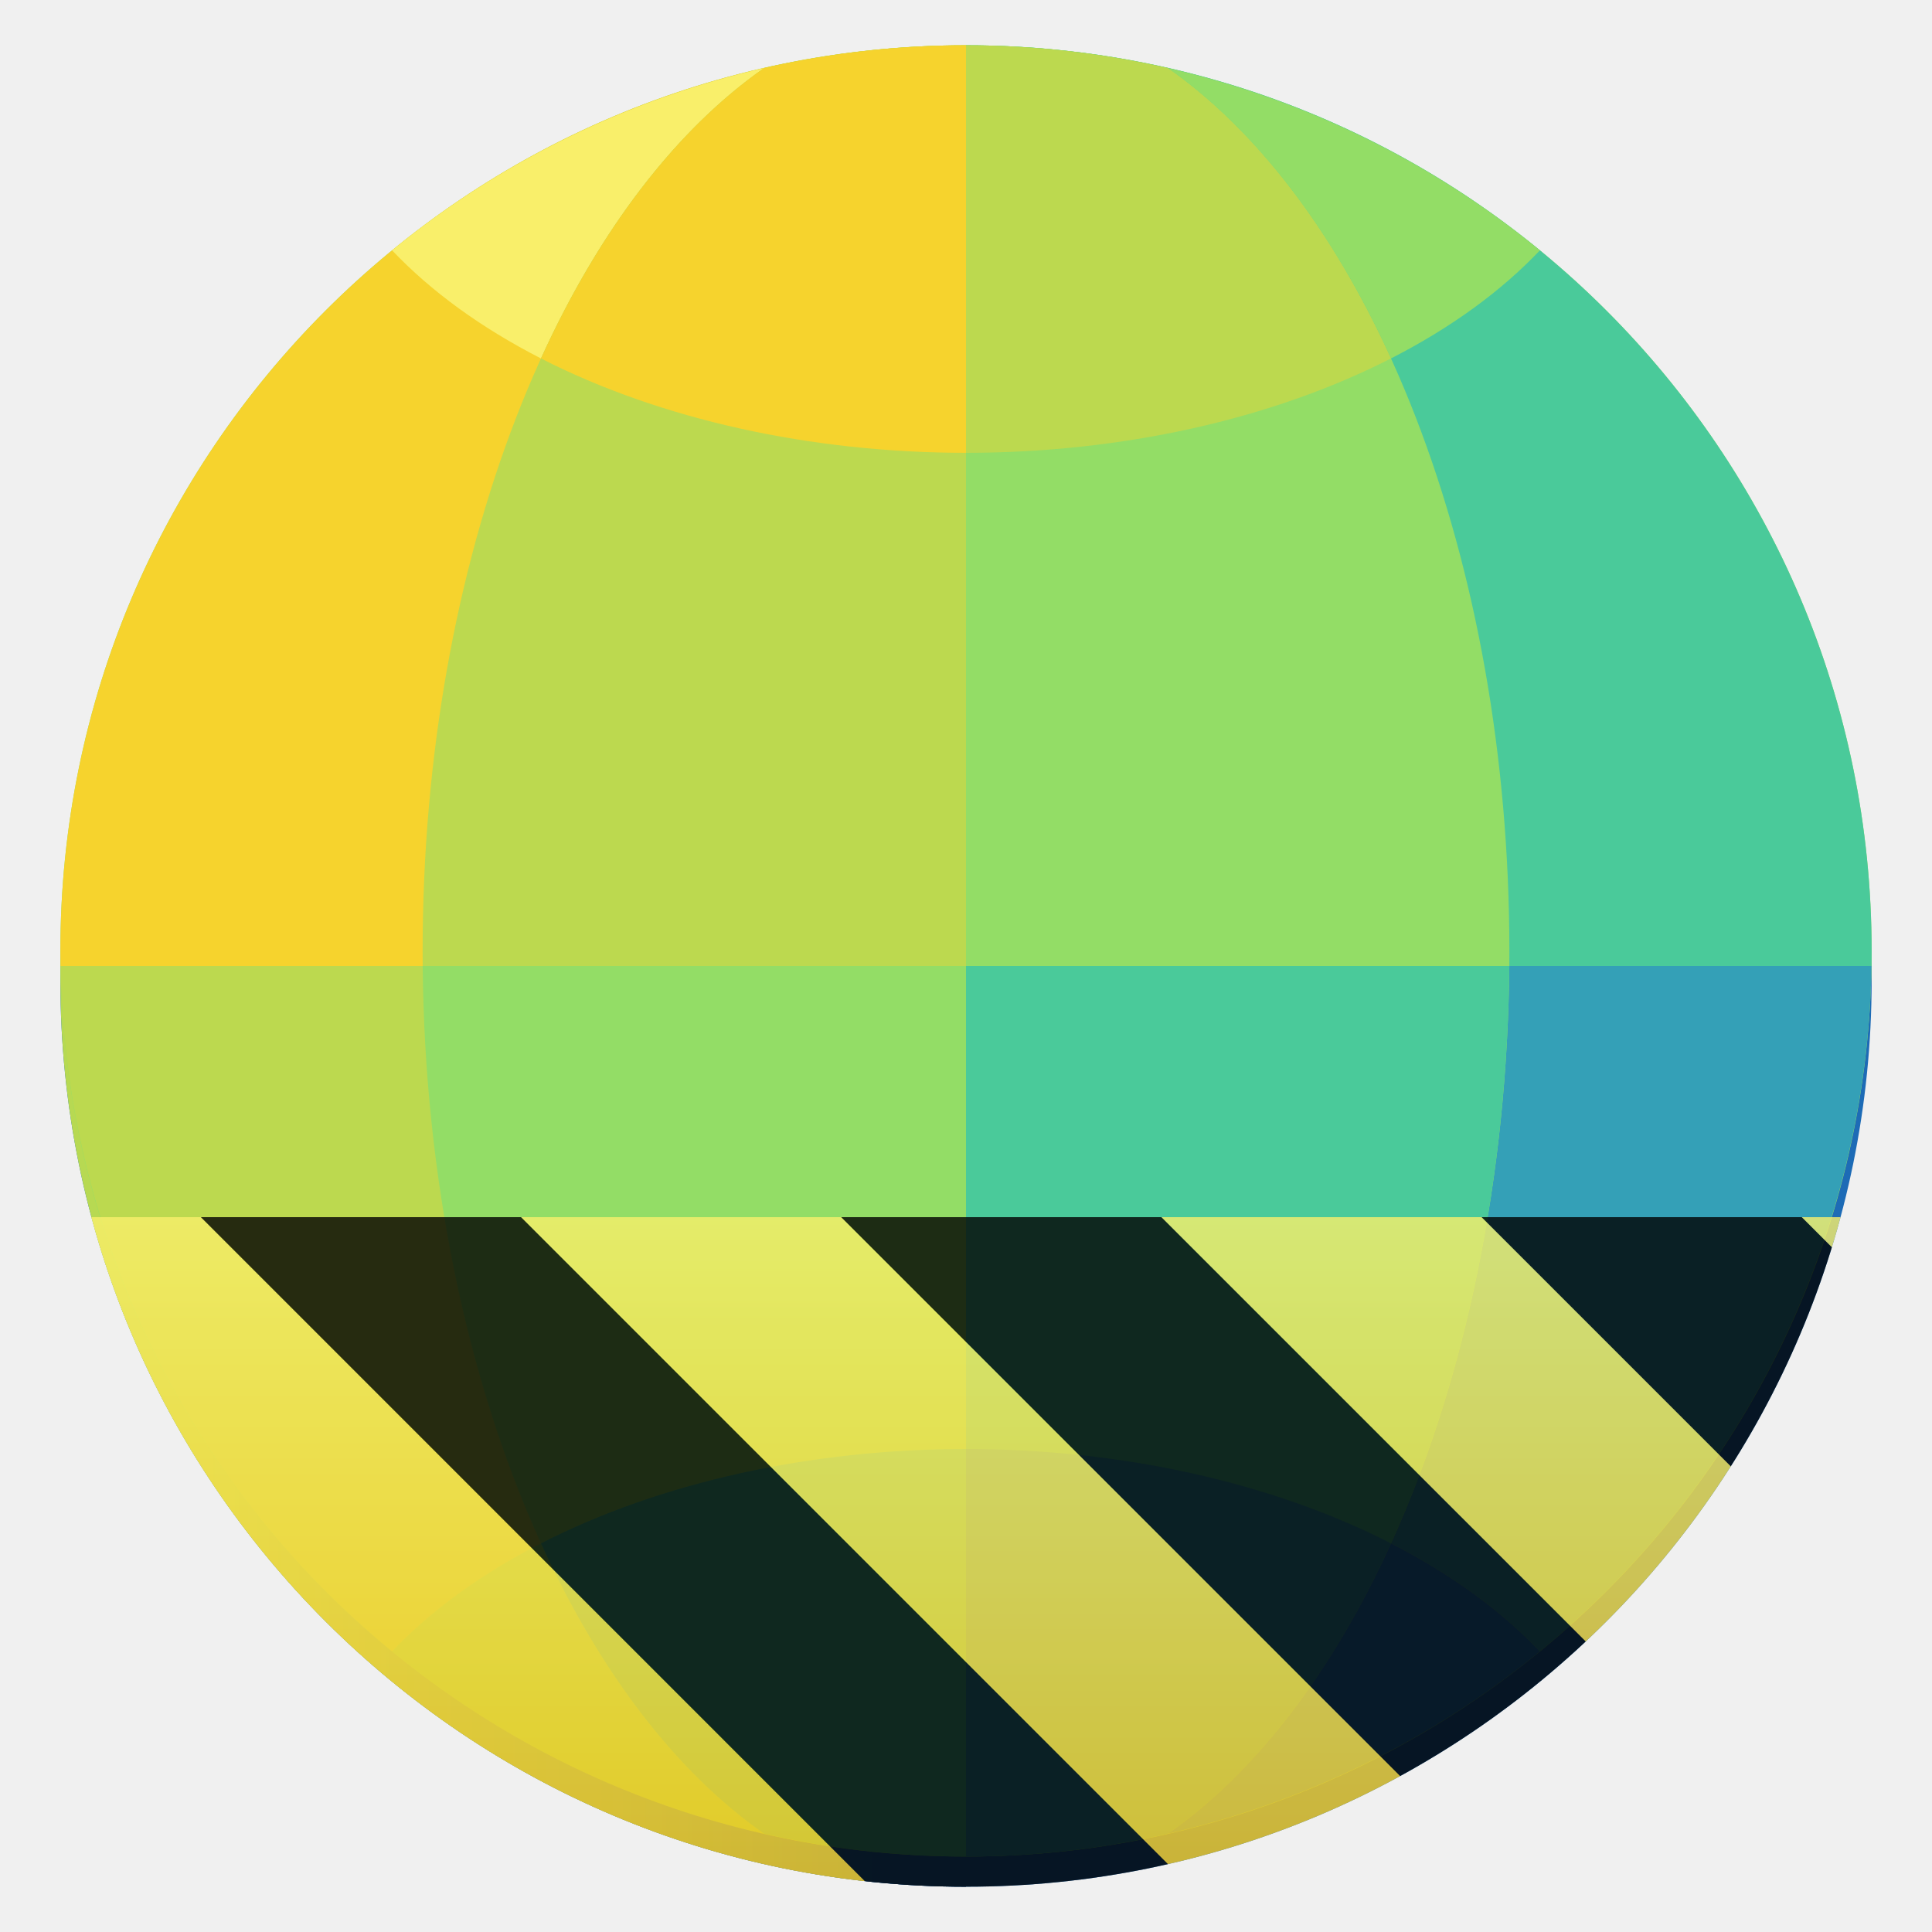
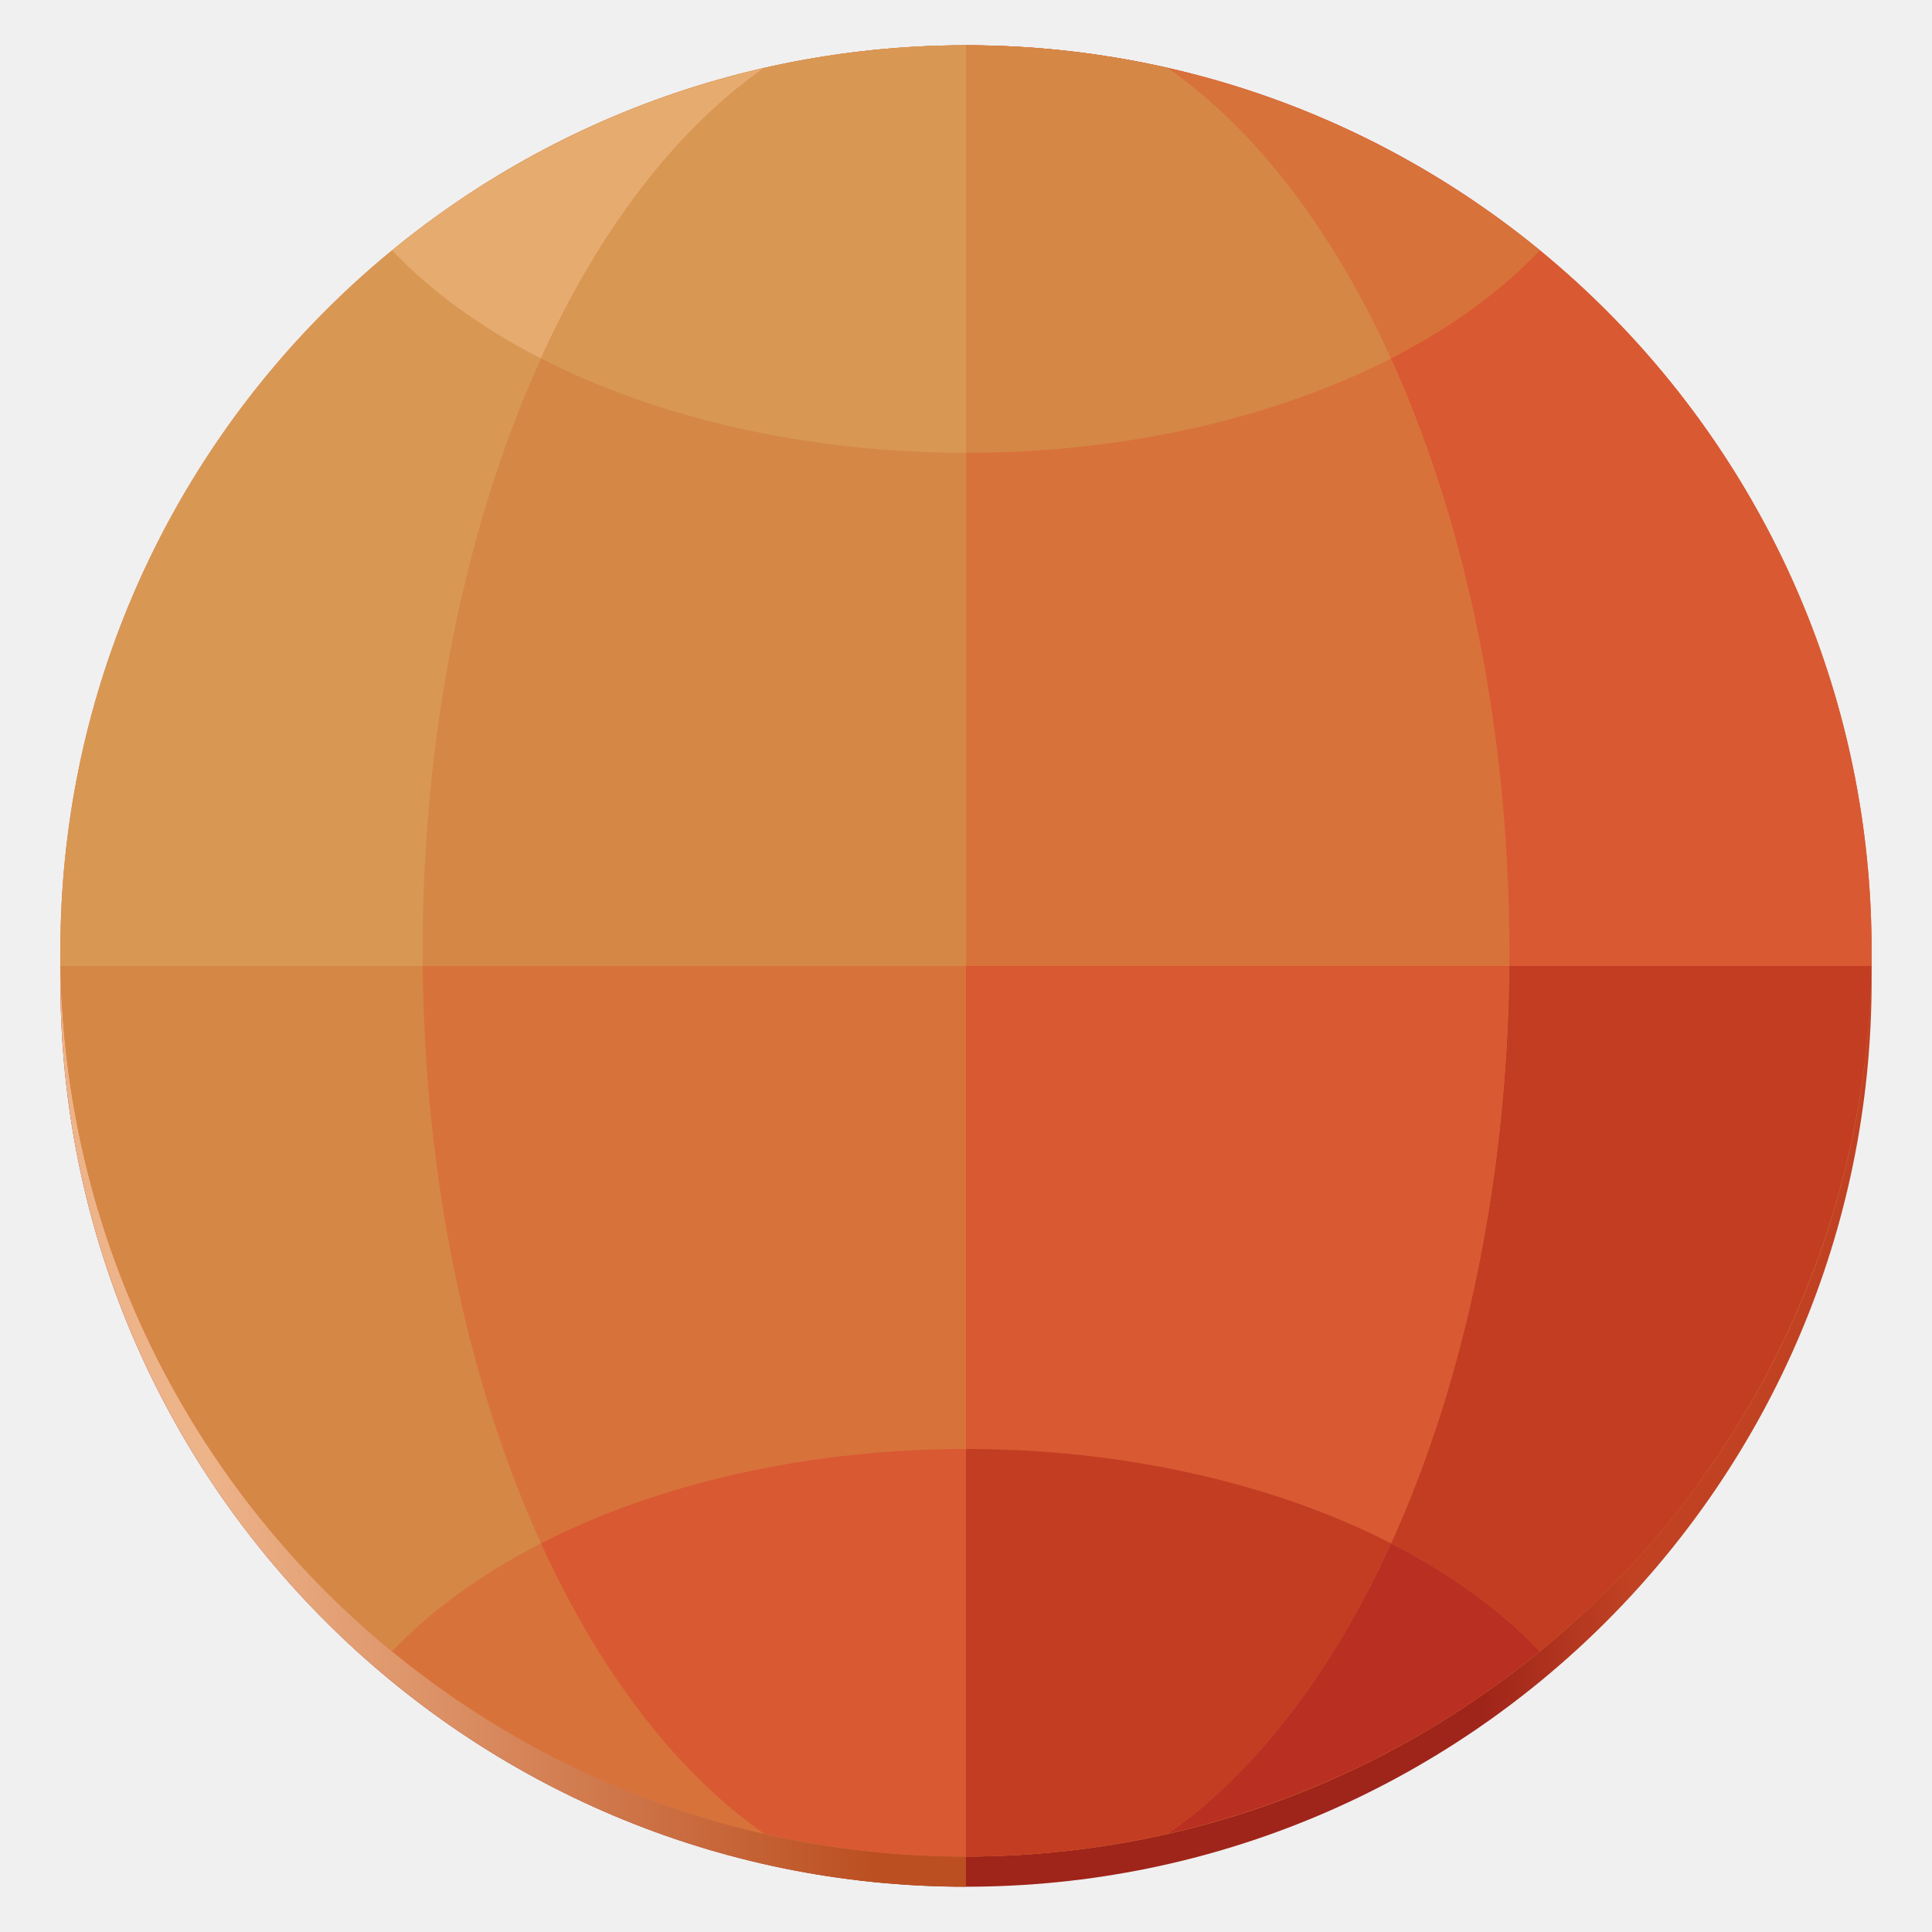
- <svg xmlns="http://www.w3.org/2000/svg" xmlns:xlink="http://www.w3.org/1999/xlink" height="128px" viewBox="0 0 128 128" width="128px">
+ <svg xmlns="http://www.w3.org/2000/svg" width="128" height="128" viewBox="0 0 128 128" fill="none">
+   <g clip-path="url(#clip0_124_97)">
+     <mask id="mask0_124_97" style="mask-type:luminance" maskUnits="userSpaceOnUse" x="0" y="0" width="128" height="128">
+       <path d="M0 0H128V128H0V0Z" fill="white" />
+     </mask>
+     <g mask="url(#mask0_124_97)">
+       <path d="M64 5C97.137 5 124 31.863 124 65C124 98.137 97.137 125 64 125C30.863 125 4 98.137 4 65C4 31.863 30.863 5 64 5Z" fill="url(#paint0_linear_124_97)" />
+       <path d="M64 5C30.863 5 4 31.863 4 65C4 98.137 30.863 125 64 125V5Z" fill="url(#paint1_linear_124_97)" />
+       <path d="M124 63C124 96.137 97.137 123 64 123C30.863 123 4 96.137 4 63C4 29.863 30.863 3 64 3C97.137 3 124 29.863 124 63Z" fill="#D8723B" />
+       <path d="M28.004 64C28.129 77.914 30.887 91.367 35.84 102.25C31.898 104.266 28.559 106.691 25.977 109.41C12.336 98.238 4.301 81.629 4.008 64H28.004Z" fill="#D58845" />
+       <path d="M64 96V123C59.5 123 55.012 122.492 50.625 121.488C44.824 117.43 39.73 110.797 35.844 102.25C43.746 98.211 53.711 96 64 96Z" fill="#D95932" />
+       <path d="M99.996 64C99.871 77.914 97.113 91.367 92.156 102.25C96.102 104.266 99.438 106.691 102.02 109.41C115.66 98.238 123.695 81.629 123.992 64H99.996Z" fill="#C23D22" />
+       <path d="M64 64V123C68.5 123 72.988 122.492 77.375 121.488C90.848 112.055 99.766 89.391 99.996 64H64Z" fill="#D95932" />
+       <path d="M64 96V123C68.5 123 72.988 122.492 77.375 121.488C83.176 117.43 88.269 110.797 92.156 102.25C84.254 98.211 74.289 96 64 96Z" fill="#C23D22" />
+       <path d="M92.16 102.25C88.269 110.797 83.176 117.426 77.379 121.488C86.414 119.422 94.852 115.285 102.023 109.41C99.441 106.691 96.102 104.266 92.16 102.25Z" fill="#B92F22" />
+       <path d="M64 3C30.863 3 4 29.863 4 63C4 63.332 4.004 63.668 4.008 64H64V3Z" fill="#D99754" />
+       <path d="M50.625 4.508C41.586 6.578 33.148 10.711 25.977 16.586C28.559 19.309 31.898 21.73 35.844 23.75C39.734 15.199 44.828 8.57 50.625 4.508Z" fill="#E6AB6F" />
+       <path d="M64 3C59.5 3 55.016 3.508 50.625 4.508C36.961 14.078 28 37.242 28 63C28 63.332 28 63.668 28.004 64H64V3Z" fill="#D58845" />
+       <path d="M64 3C59.5 3 55.016 3.508 50.625 4.508C44.828 8.57 39.734 15.199 35.844 23.75C43.75 27.789 53.711 30 64 30V3Z" fill="#D99754" />
+       <path d="M64 3C97.137 3 124 29.863 124 63C124 63.332 123.996 63.668 123.992 64H64V3Z" fill="#D95932" />
+       <path d="M77.375 4.508C86.414 6.578 94.852 10.711 102.023 16.586C99.441 19.309 96.102 21.73 92.16 23.746C88.266 15.199 83.172 8.57 77.375 4.508Z" fill="#D8723B" />
+       <path d="M64 3C68.5 3 72.988 3.508 77.375 4.508C91.039 14.078 100 37.242 100 63C100 63.332 100 63.668 99.996 64H64V3Z" fill="#D8723B" />
+       <path d="M64 3C68.5 3 72.988 3.508 77.375 4.508C83.172 8.57 88.266 15.199 92.156 23.746C84.25 27.789 74.289 30 64 30V3Z" fill="#D58845" />
+     </g>
+   </g>
  <defs>
-     <linearGradient id="a" gradientTransform="matrix(0 -1 1 0 -157 121)" gradientUnits="userSpaceOnUse" x1="1" x2="1" y1="215" y2="171">
-       <stop offset="0" stop-color="#1d6bb6" />
-       <stop offset="1" stop-color="#b7d952" />
+     <linearGradient id="paint0_linear_124_97" x1="98" y1="112" x2="108" y2="112" gradientUnits="userSpaceOnUse">
+       <stop stop-color="#9F2419" />
+       <stop offset="1" stop-color="#C04223" />
    </linearGradient>
-     <filter id="b" height="100%" width="100%" x="0%" y="0%">
-       <feColorMatrix in="SourceGraphic" type="matrix" values="0 0 0 0 1 0 0 0 0 1 0 0 0 0 1 0 0 0 1 0" />
-     </filter>
-     <mask id="c">
-       <g filter="url(#b)">
-         <rect fill-opacity="0.5" height="128" width="128" />
-       </g>
-     </mask>
-     <mask id="d">
-       <g filter="url(#b)">
-         <rect fill-opacity="0.5" height="128" width="128" />
-       </g>
-     </mask>
-     <mask id="e">
-       <g filter="url(#b)">
-         <rect fill-opacity="0.5" height="128" width="128" />
-       </g>
-     </mask>
-     <mask id="f">
-       <g filter="url(#b)">
-         <rect fill-opacity="0.5" height="128" width="128" />
-       </g>
-     </mask>
-     <clipPath id="g">
-       <rect height="152" width="192" />
-     </clipPath>
-     <g id="h" clip-path="url(#g)">
-       <path d="m 169.5 24 v 1 h 13 v -1 z m 0 0" fill="#2e3436" />
-     </g>
-     <mask id="i">
-       <g filter="url(#b)">
-         <rect fill-opacity="0.5" height="128" width="128" />
-       </g>
-     </mask>
-     <clipPath id="j">
-       <rect height="152" width="192" />
-     </clipPath>
-     <g id="k" clip-path="url(#j)">
-       <path d="m 169.5 21 v 1 h 13 v -1 z m 0 0" fill="#2e3436" />
-     </g>
-     <mask id="l">
-       <g filter="url(#b)">
-         <rect fill-opacity="0.5" height="128" width="128" />
-       </g>
-     </mask>
-     <clipPath id="m">
-       <rect height="152" width="192" />
-     </clipPath>
-     <g id="n" clip-path="url(#m)">
-       <path d="m 169.5 27 v 1 h 13 v -1 z m 0 0" fill="#2e3436" />
-     </g>
-     <clipPath id="o">
-       <rect height="128" width="128" />
-     </clipPath>
-     <clipPath id="p">
-       <rect height="128" width="128" />
-     </clipPath>
-     <mask id="q">
-       <g clip-path="url(#p)" filter="url(#b)">
-         <g clip-path="url(#o)">
-           <path d="m 64 5 c 33.137 0 60 26.863 60 60 s -26.863 60 -60 60 s -60 -26.863 -60 -60 s 26.863 -60 60 -60 z m 0 0" fill="#1d6bb6" />
-           <path d="m 64 5 c -33.137 0 -60 26.863 -60 60 s 26.863 60 60 60 z m 0 0" fill="url(#a)" />
-           <path d="m 124 63 c 0 33.137 -26.863 60 -60 60 s -60 -26.863 -60 -60 s 26.863 -60 60 -60 s 60 26.863 60 60 z m 0 0" fill="#93dd66" />
-           <path d="m 28.004 64 c 0.125 13.914 2.883 27.367 7.836 38.25 c -3.941 2.016 -7.281 4.441 -9.863 7.16 c -13.641 -11.172 -21.676 -27.781 -21.969 -45.41 z m 0 0" fill="#bcd94f" />
-           <path d="m 64 96 v 27 c -4.5 0 -8.988 -0.508 -13.375 -1.512 c -5.801 -4.059 -10.895 -10.691 -14.781 -19.238 c 7.902 -4.039 17.867 -6.25 28.156 -6.25 z m 0 0" fill="#4aca9a" />
-           <path d="m 99.996 64 c -0.125 13.914 -2.883 27.367 -7.84 38.25 c 3.945 2.016 7.281 4.441 9.863 7.16 c 13.641 -11.172 21.676 -27.781 21.973 -45.41 z m 0 0" fill="#34a0b7" />
-           <path d="m 64 64 v 59 c 4.5 0 8.988 -0.508 13.375 -1.512 c 13.473 -9.434 22.391 -32.098 22.621 -57.488 z m 0 0" fill="#4aca9a" />
-           <path d="m 64 96 v 27 c 4.5 0 8.988 -0.508 13.375 -1.512 c 5.801 -4.059 10.895 -10.691 14.781 -19.238 c -7.902 -4.039 -17.867 -6.25 -28.156 -6.25 z m 0 0" fill="#34a0b7" />
-           <path d="m 92.16 102.25 c -3.891 8.547 -8.984 15.176 -14.781 19.238 c 9.035 -2.066 17.473 -6.203 24.645 -12.078 c -2.582 -2.719 -5.922 -5.145 -9.863 -7.16 z m 0 0" fill="#2481cd" />
-           <path d="m 64 3 c -33.137 0 -60 26.863 -60 60 c 0 0.332 0.004 0.668 0.008 1 h 59.992 z m 0 0" fill="#f6d32d" />
-           <path d="m 50.625 4.508 c -9.039 2.07 -17.477 6.203 -24.648 12.078 c 2.582 2.723 5.922 5.145 9.867 7.164 c 3.891 -8.551 8.984 -15.18 14.781 -19.242 z m 0 0" fill="#f9ef6a" />
-           <path d="m 64 3 c -4.5 0 -8.984 0.508 -13.375 1.508 c -13.664 9.57 -22.625 32.734 -22.625 58.492 c 0 0.332 0 0.668 0.004 1 h 35.996 z m 0 0" fill="#bcd94f" />
-           <path d="m 64 3 c -4.5 0 -8.984 0.508 -13.375 1.508 c -5.797 4.062 -10.891 10.691 -14.781 19.242 c 7.906 4.039 17.867 6.25 28.156 6.25 z m 0 0" fill="#f6d32d" />
-           <path d="m 64 3 c 33.137 0 60 26.863 60 60 c 0 0.332 -0.004 0.668 -0.008 1 h -59.992 z m 0 0" fill="#4aca9a" />
-           <path d="m 77.375 4.508 c 9.039 2.07 17.477 6.203 24.648 12.078 c -2.582 2.723 -5.922 5.145 -9.863 7.16 c -3.895 -8.547 -8.988 -15.176 -14.785 -19.238 z m 0 0" fill="#93dd66" />
-           <path d="m 64 3 c 4.5 0 8.988 0.508 13.375 1.508 c 13.664 9.57 22.625 32.734 22.625 58.492 c 0 0.332 0 0.668 -0.004 1 h -35.996 z m 0 0" fill="#93dd66" />
-           <path d="m 64 3 c 4.5 0 8.988 0.508 13.375 1.508 c 5.797 4.062 10.891 10.691 14.781 19.238 c -7.906 4.043 -17.867 6.254 -28.156 6.254 z m 0 0" fill="#bcd94f" />
-           <use mask="url(#f)" transform="matrix(1 0 0 1 -8 -16)" xlink:href="#h" />
-           <use mask="url(#i)" transform="matrix(1 0 0 1 -8 -16)" xlink:href="#k" />
-           <use mask="url(#l)" transform="matrix(1 0 0 1 -8 -16)" xlink:href="#n" />
-         </g>
-       </g>
-     </mask>
-     <mask id="r">
-       <g filter="url(#b)">
-         <rect fill-opacity="0.8" height="128" width="128" />
-       </g>
-     </mask>
-     <linearGradient id="s" gradientTransform="matrix(0 0.37 -0.98462 0 295.385 -30.36)" gradientUnits="userSpaceOnUse" x1="300" x2="428" y1="235" y2="235">
-       <stop offset="0" stop-color="#f9f06b" />
-       <stop offset="1" stop-color="#f5c211" />
+     <linearGradient id="paint1_linear_124_97" x1="58" y1="120" x2="14" y2="120" gradientUnits="userSpaceOnUse">
+       <stop stop-color="#BB4F21" />
+       <stop offset="1" stop-color="#EDB389" />
    </linearGradient>
-     <clipPath id="t">
-       <rect height="128" width="128" />
-     </clipPath>
-     <clipPath id="u">
-       <rect height="128" width="128" />
+     <clipPath id="clip0_124_97">
+       <rect width="128" height="128" fill="white" />
    </clipPath>
  </defs>
-   <path d="m 64 5 c 33.137 0 60 26.863 60 60 s -26.863 60 -60 60 s -60 -26.863 -60 -60 s 26.863 -60 60 -60 z m 0 0" fill="#1d6bb6" />
-   <path d="m 64 5 c -33.137 0 -60 26.863 -60 60 s 26.863 60 60 60 z m 0 0" fill="url(#a)" />
-   <path d="m 124 63 c 0 33.137 -26.863 60 -60 60 s -60 -26.863 -60 -60 s 26.863 -60 60 -60 s 60 26.863 60 60 z m 0 0" fill="#93dd66" />
-   <path d="m 28.004 64 c 0.125 13.914 2.883 27.367 7.836 38.25 c -3.941 2.016 -7.281 4.441 -9.863 7.16 c -13.641 -11.172 -21.676 -27.781 -21.969 -45.41 z m 0 0" fill="#bcd94f" />
-   <path d="m 64 96 v 27 c -4.5 0 -8.988 -0.508 -13.375 -1.512 c -5.801 -4.059 -10.895 -10.691 -14.781 -19.238 c 7.902 -4.039 17.867 -6.25 28.156 -6.25 z m 0 0" fill="#4aca9a" />
-   <path d="m 99.996 64 c -0.125 13.914 -2.883 27.367 -7.84 38.25 c 3.945 2.016 7.281 4.441 9.863 7.16 c 13.641 -11.172 21.676 -27.781 21.973 -45.41 z m 0 0" fill="#34a0b7" />
-   <path d="m 64 64 v 59 c 4.5 0 8.988 -0.508 13.375 -1.512 c 13.473 -9.434 22.391 -32.098 22.621 -57.488 z m 0 0" fill="#4aca9a" />
-   <path d="m 64 96 v 27 c 4.5 0 8.988 -0.508 13.375 -1.512 c 5.801 -4.059 10.895 -10.691 14.781 -19.238 c -7.902 -4.039 -17.867 -6.25 -28.156 -6.25 z m 0 0" fill="#34a0b7" />
-   <path d="m 92.16 102.25 c -3.891 8.547 -8.984 15.176 -14.781 19.238 c 9.035 -2.066 17.473 -6.203 24.645 -12.078 c -2.582 -2.719 -5.922 -5.145 -9.863 -7.16 z m 0 0" fill="#2481cd" />
-   <path d="m 64 3 c -33.137 0 -60 26.863 -60 60 c 0 0.332 0.004 0.668 0.008 1 h 59.992 z m 0 0" fill="#f6d32d" />
-   <path d="m 50.625 4.508 c -9.039 2.07 -17.477 6.203 -24.648 12.078 c 2.582 2.723 5.922 5.145 9.867 7.164 c 3.891 -8.551 8.984 -15.18 14.781 -19.242 z m 0 0" fill="#f9ef6a" />
-   <path d="m 64 3 c -4.5 0 -8.984 0.508 -13.375 1.508 c -13.664 9.57 -22.625 32.734 -22.625 58.492 c 0 0.332 0 0.668 0.004 1 h 35.996 z m 0 0" fill="#bcd94f" />
-   <path d="m 64 3 c -4.5 0 -8.984 0.508 -13.375 1.508 c -5.797 4.062 -10.891 10.691 -14.781 19.242 c 7.906 4.039 17.867 6.25 28.156 6.25 z m 0 0" fill="#f6d32d" />
-   <path d="m 64 3 c 33.137 0 60 26.863 60 60 c 0 0.332 -0.004 0.668 -0.008 1 h -59.992 z m 0 0" fill="#4aca9a" />
-   <path d="m 77.375 4.508 c 9.039 2.07 17.477 6.203 24.648 12.078 c -2.582 2.723 -5.922 5.145 -9.863 7.16 c -3.895 -8.547 -8.988 -15.176 -14.785 -19.238 z m 0 0" fill="#93dd66" />
-   <path d="m 64 3 c 4.5 0 8.988 0.508 13.375 1.508 c 13.664 9.57 22.625 32.734 22.625 58.492 c 0 0.332 0 0.668 -0.004 1 h -35.996 z m 0 0" fill="#93dd66" />
-   <path d="m 64 3 c 4.5 0 8.988 0.508 13.375 1.508 c 5.797 4.062 10.891 10.691 14.781 19.238 c -7.906 4.043 -17.867 6.254 -28.156 6.254 z m 0 0" fill="#bcd94f" />
-   <use mask="url(#c)" transform="matrix(1 0 0 1 -8 -16)" xlink:href="#h" />
-   <use mask="url(#d)" transform="matrix(1 0 0 1 -8 -16)" xlink:href="#k" />
-   <use mask="url(#e)" transform="matrix(1 0 0 1 -8 -16)" xlink:href="#n" />
-   <g clip-path="url(#u)" mask="url(#q)">
-     <g clip-path="url(#t)" mask="url(#r)">
-       <path d="m 128 80.641 v 47.359 h -128 v -47.359 z m 0 0" fill="url(#s)" />
-       <path d="m 13.309 80.641 l 47.355 47.359 h 21.215 l -47.359 -47.359 z m 42.422 0 l 47.363 47.359 h 21.215 l -47.363 -47.359 z m 42.43 0 l 29.84 29.84 v -21.211 l -8.629 -8.629 z m -98.16 7.906 v 21.215 l 18.238 18.238 h 21.215 z m 0 0" />
-     </g>
-   </g>
</svg>
